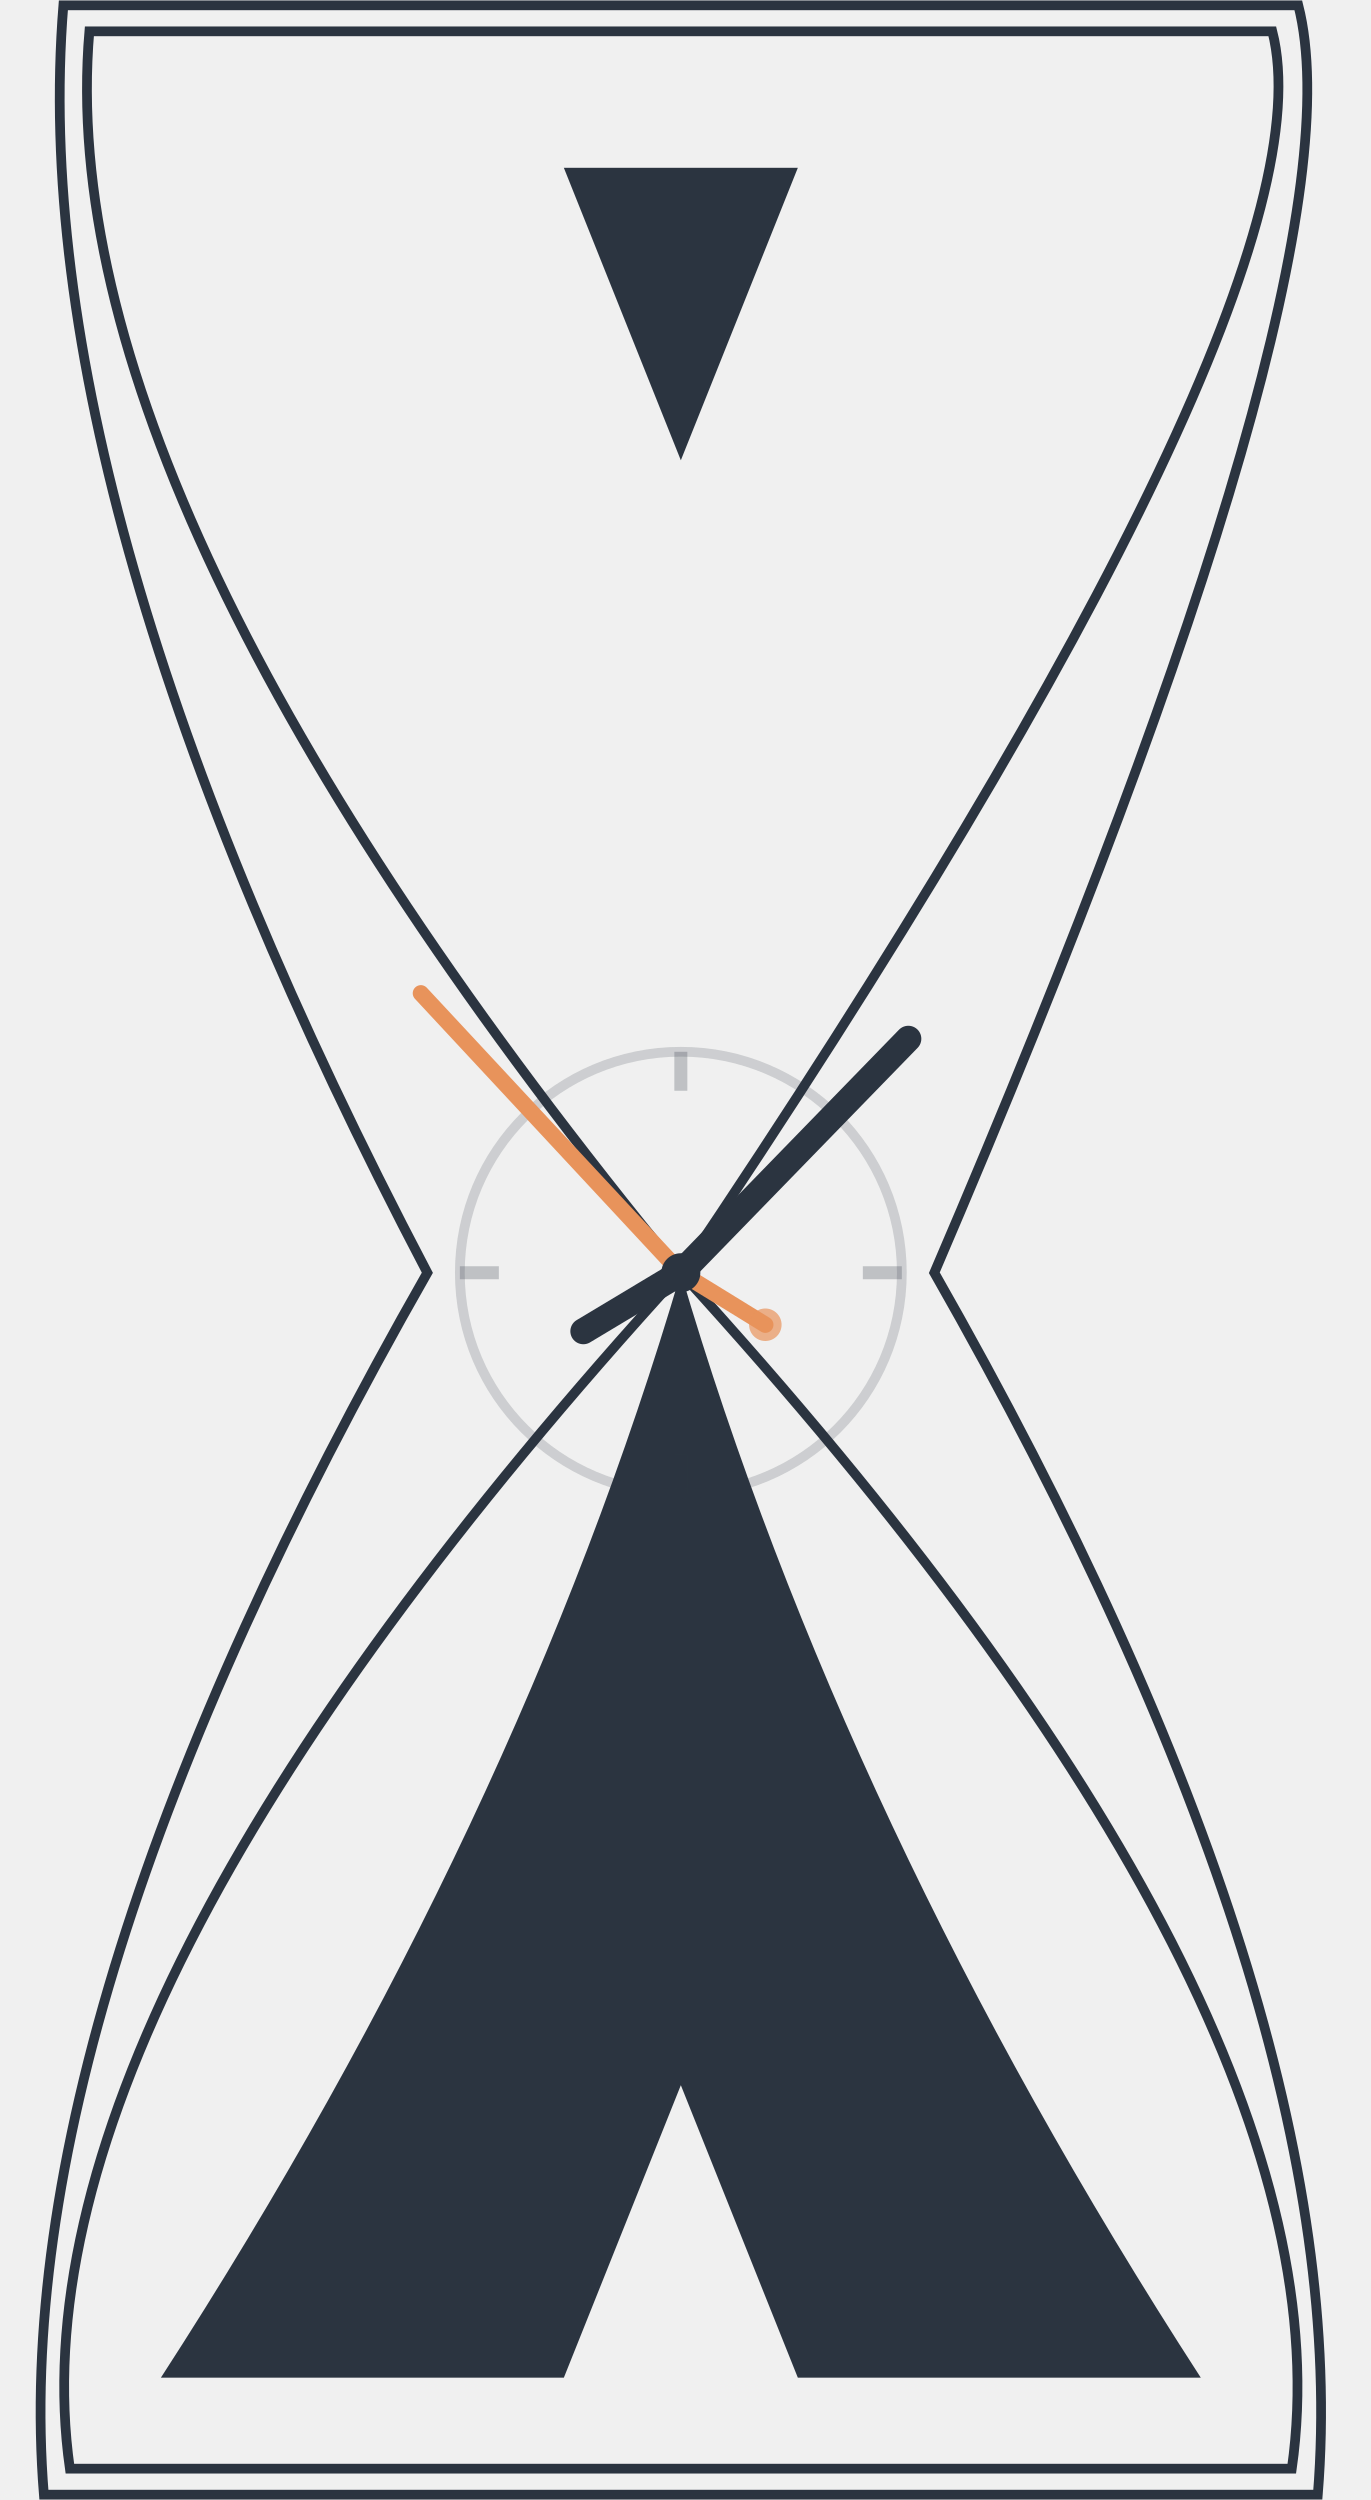
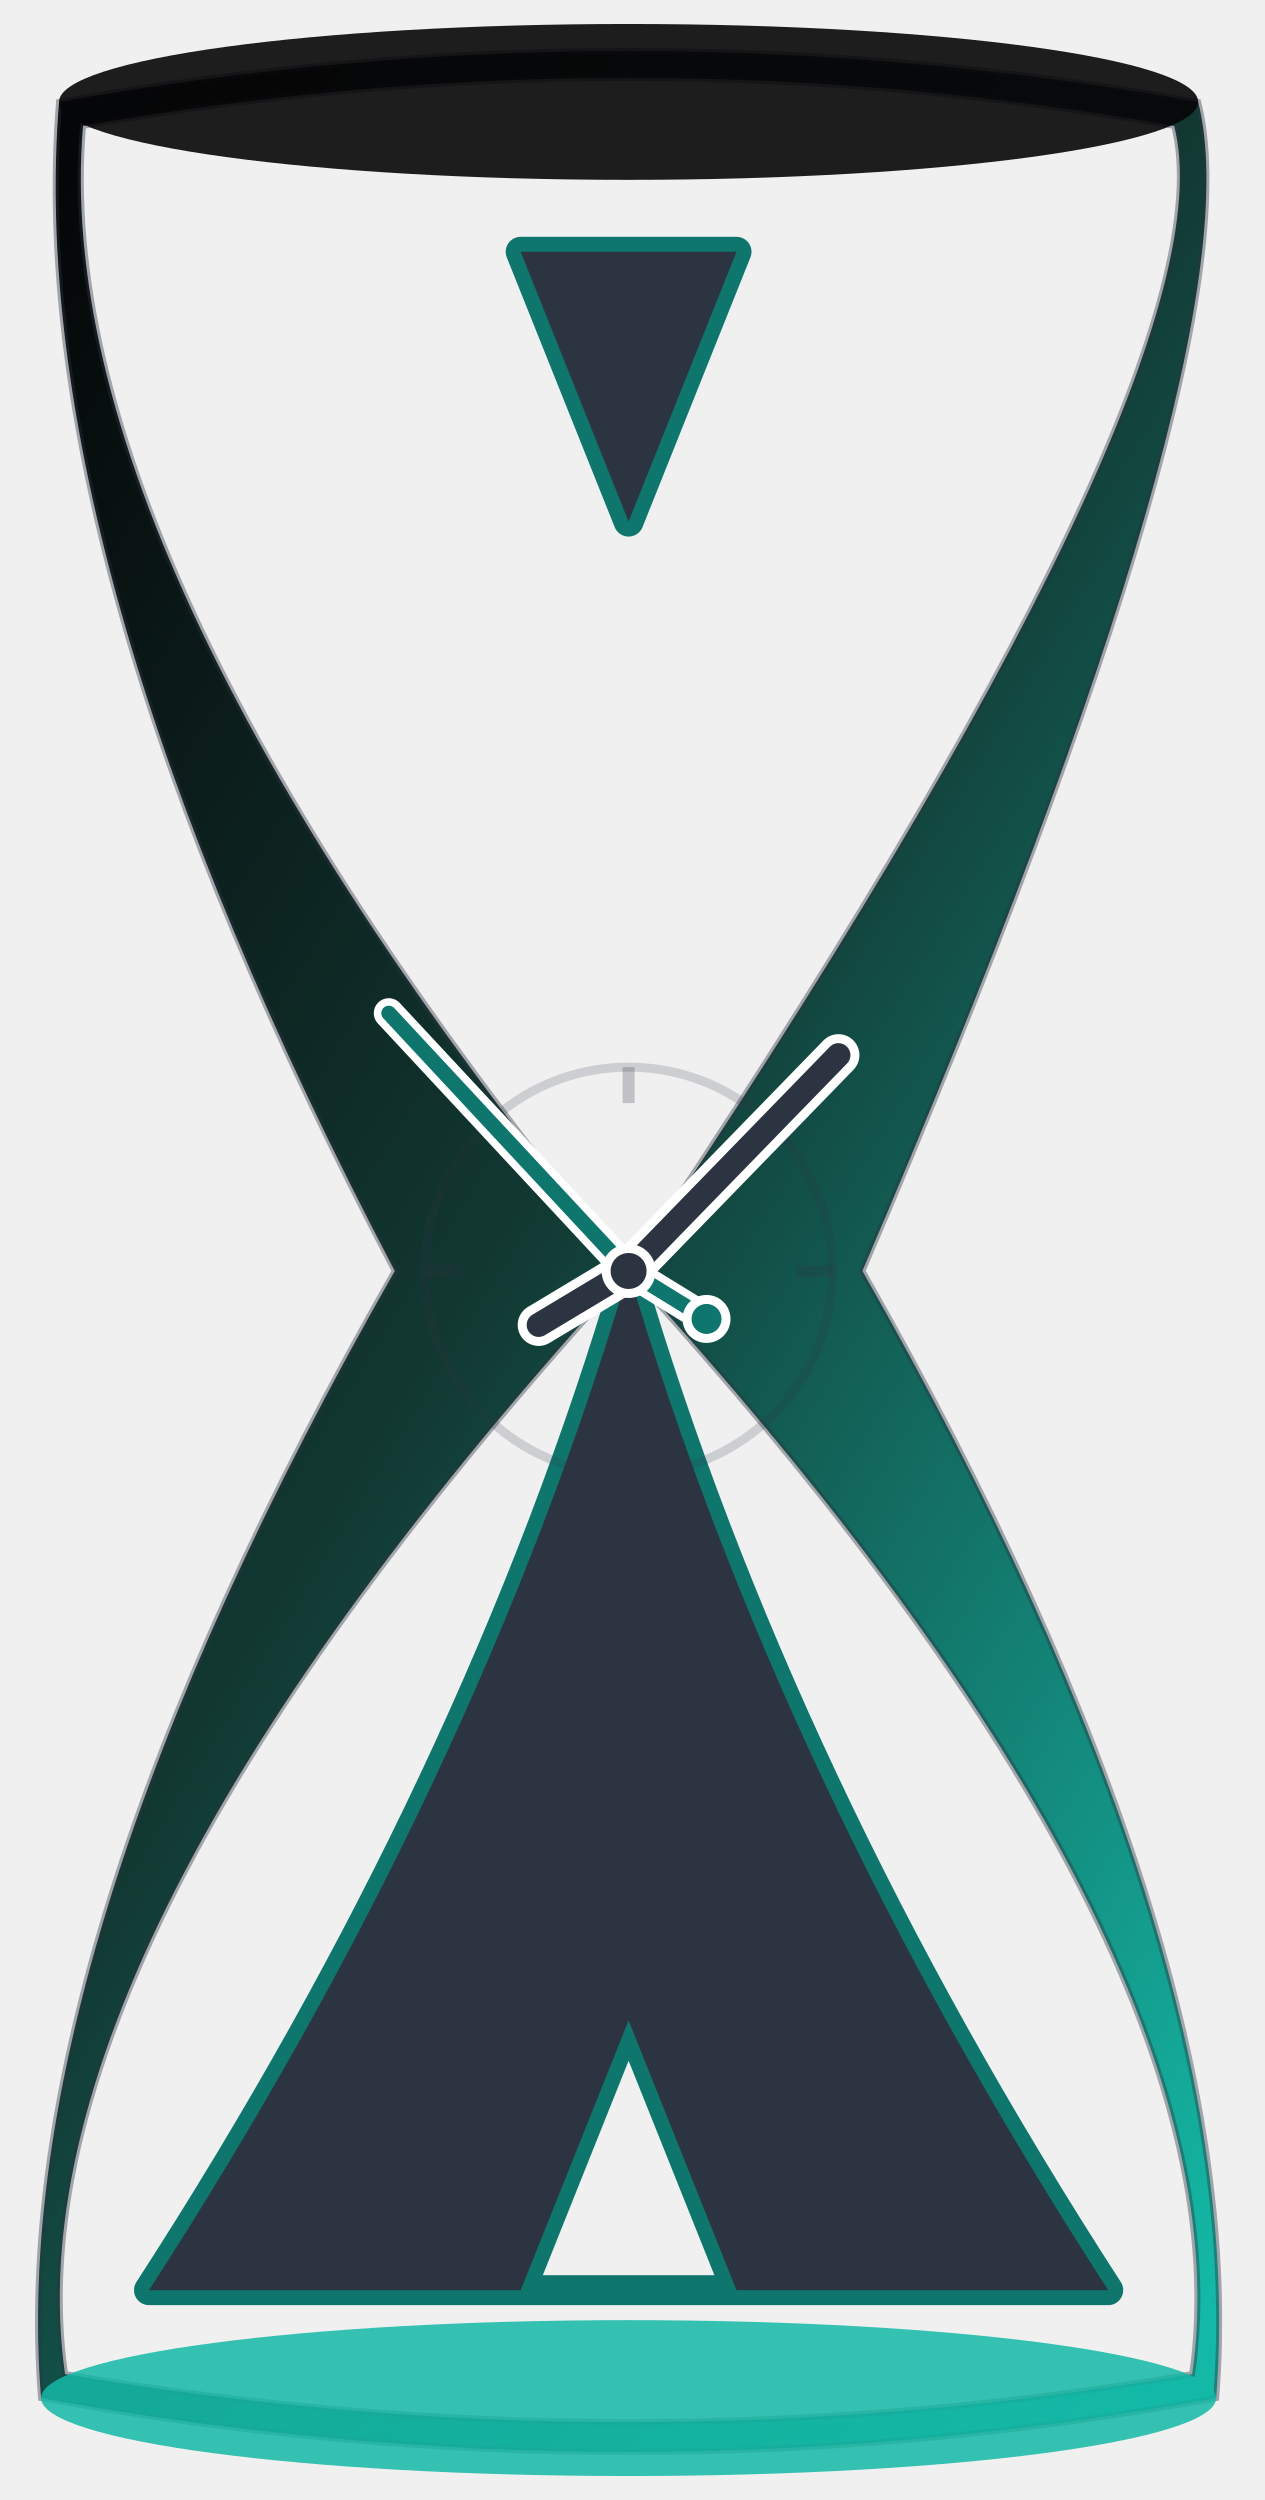
- <svg xmlns="http://www.w3.org/2000/svg" width="211" height="385" viewBox="145.25 64.25 210.8 384.5">
+ <svg xmlns="http://www.w3.org/2000/svg" width="211" height="417" viewBox="145.25 48 210.8 417">
  <defs>
-     <style>
-       .teepee { fill: #2B3440; }
-       .clock-face { fill: none; stroke: #2B3440; stroke-width: 1.5; opacity: 0.18; }
-       .hourglass-outline { fill: none; stroke: #2B3440; stroke-width: 1.5; opacity: 1; }
-       .clock-tick { stroke: #2B3440; stroke-width: 2; opacity: 0.25; }
-       .hand-minute { stroke: #2B3440; stroke-width: 4; stroke-linecap: round; }
-       .hand-second { stroke: #E8935B; stroke-width: 2.5; stroke-linecap: round; }
-       .center-dot { fill: #2B3440; }
-     </style>
+     <linearGradient id="hourglassGradientLight" x1="10%" y1="0%" x2="90%" y2="100%">
+       <stop offset="0%" stop-color="#050607" />
+       <stop offset="45%" stop-color="#123832" />
+       <stop offset="100%" stop-color="#14b8a6" />
+     </linearGradient>
  </defs>
-   <path class="hourglass-outline" d="M 155.0 65.0                                        Q 148.8 141.5 211.0 260.0                                        Q 146.0 374.0 152.0 448.0                                        L 348.0 448.0                                        Q 354.0 374.0 289.0 260.0                                        Q 355.3 105.5 345.0 65.0                                        Z" />
-   <path class="hourglass-outline" d="M 159.0 69.0                                        Q 152.8 141.5 250.0 260.0                                        Q 146.0 374.0 156.0 444.0                                        L 344.0 444.0                                        Q 354.0 374.0 250.0 260.0                                        Q 351.3 109.5 341.0 69.0                                        Z" />
-   <path class="teepee" fill-rule="evenodd" d="M 170 430                           Q 225 345 250 260                           Q 275 345 330 430                           Z                           M 232 430 L 250 385 L 268 430 Z" />
-   <path class="teepee" d="M 232 90 L 250 135 L 268 90 Z" />
-   <circle class="clock-face" cx="250" cy="260" r="34" />
-   <line class="clock-tick" x1="250" y1="226" x2="250" y2="232" />
-   <line class="clock-tick" x1="284" y1="260" x2="278" y2="260" />
-   <line class="clock-tick" x1="250" y1="294" x2="250" y2="288" />
-   <line class="clock-tick" x1="216" y1="260" x2="222" y2="260" />
-   <line class="hand-minute" x1="235" y1="269" x2="250" y2="260" />
-   <line class="hand-minute" x1="250" y1="260" x2="285" y2="224" />
-   <line class="hand-second" x1="263" y1="268" x2="250" y2="260" />
-   <line class="hand-second" x1="250" y1="260" x2="210" y2="217" />
-   <circle cx="263" cy="268" r="2.5" fill="#E8935B" opacity="0.7" />
-   <circle class="center-dot" cx="250" cy="260" r="3" />
+   <path fill="url(#hourglassGradientLight)" stroke="#2B3440" stroke-width="1" stroke-opacity="0.4" fill-rule="evenodd" d="M 155.0 65.0 Q 148.8 141.5 211.0 260.0 Q 146.0 374.0 152.0 448.0            Q 250.0 466.0 348.0 448.0            Q 354.0 374.0 289.0 260.0 Q 355.3 105.5 345.0 65.0            Q 250.0 48.0 155.0 65.0 Z            M 159.0 69.0 Q 152.8 141.5 250.0 260.0 Q 146.0 374.0 156.0 444.0            Q 250.0 460.0 344.0 444.0            Q 354.0 374.0 250.0 260.0 Q 351.3 109.5 341.0 69.0            Q 250.0 53.0 159.0 69.0 Z" />
+   <ellipse cx="250" cy="65" rx="95" ry="13" fill="#050607" opacity="0.9" />
+   <ellipse cx="250" cy="448" rx="98" ry="13" fill="#14b8a6" opacity="0.85" />
+   <path fill="#0f766e" stroke="#0f766e" stroke-width="5" stroke-linejoin="round" fill-rule="evenodd" d="M 170 430 Q 225 345 250 260 Q 275 345 330 430 Z M 232 430 L 250 385 L 268 430 Z" />
+   <path fill="#0f766e" stroke="#0f766e" stroke-width="5" stroke-linejoin="round" d="M 232 90 L 250 135 L 268 90 Z" />
+   <path fill="#2B3440" fill-rule="evenodd" d="M 170 430 Q 225 345 250 260 Q 275 345 330 430 Z M 232 430 L 250 385 L 268 430 Z" />
+   <path fill="#2B3440" d="M 232 90 L 250 135 L 268 90 Z" />
+   <circle fill="none" stroke="#2B3440" stroke-width="1.5" opacity="0.18" cx="250" cy="260" r="34" />
+   <line stroke="#2B3440" stroke-width="2" opacity="0.25" x1="250" y1="226" x2="250" y2="232" />
+   <line stroke="#2B3440" stroke-width="2" opacity="0.25" x1="284" y1="260" x2="278" y2="260" />
+   <line stroke="#2B3440" stroke-width="2" opacity="0.25" x1="250" y1="294" x2="250" y2="288" />
+   <line stroke="#2B3440" stroke-width="2" opacity="0.25" x1="216" y1="260" x2="222" y2="260" />
+   <line stroke="#ffffff" stroke-width="7" stroke-linecap="round" x1="235" y1="269" x2="250" y2="260" />
+   <line stroke="#ffffff" stroke-width="7" stroke-linecap="round" x1="250" y1="260" x2="285" y2="224" />
+   <line stroke="#ffffff" stroke-width="5" stroke-linecap="round" x1="263" y1="268" x2="250" y2="260" />
+   <line stroke="#ffffff" stroke-width="5" stroke-linecap="round" x1="250" y1="260" x2="210" y2="217" />
+   <line stroke="#2B3440" stroke-width="4" stroke-linecap="round" x1="235" y1="269" x2="250" y2="260" />
+   <line stroke="#2B3440" stroke-width="4" stroke-linecap="round" x1="250" y1="260" x2="285" y2="224" />
+   <line stroke="#0f766e" stroke-width="2.5" stroke-linecap="round" x1="263" y1="268" x2="250" y2="260" />
+   <line stroke="#0f766e" stroke-width="2.5" stroke-linecap="round" x1="250" y1="260" x2="210" y2="217" />
+   <circle cx="263" cy="268" r="4" fill="#ffffff" />
+   <circle cx="263" cy="268" r="2.5" fill="#0f766e" />
+   <circle cx="250" cy="260" r="4.5" fill="#ffffff" />
+   <circle cx="250" cy="260" r="3" fill="#2B3440" />
</svg>
